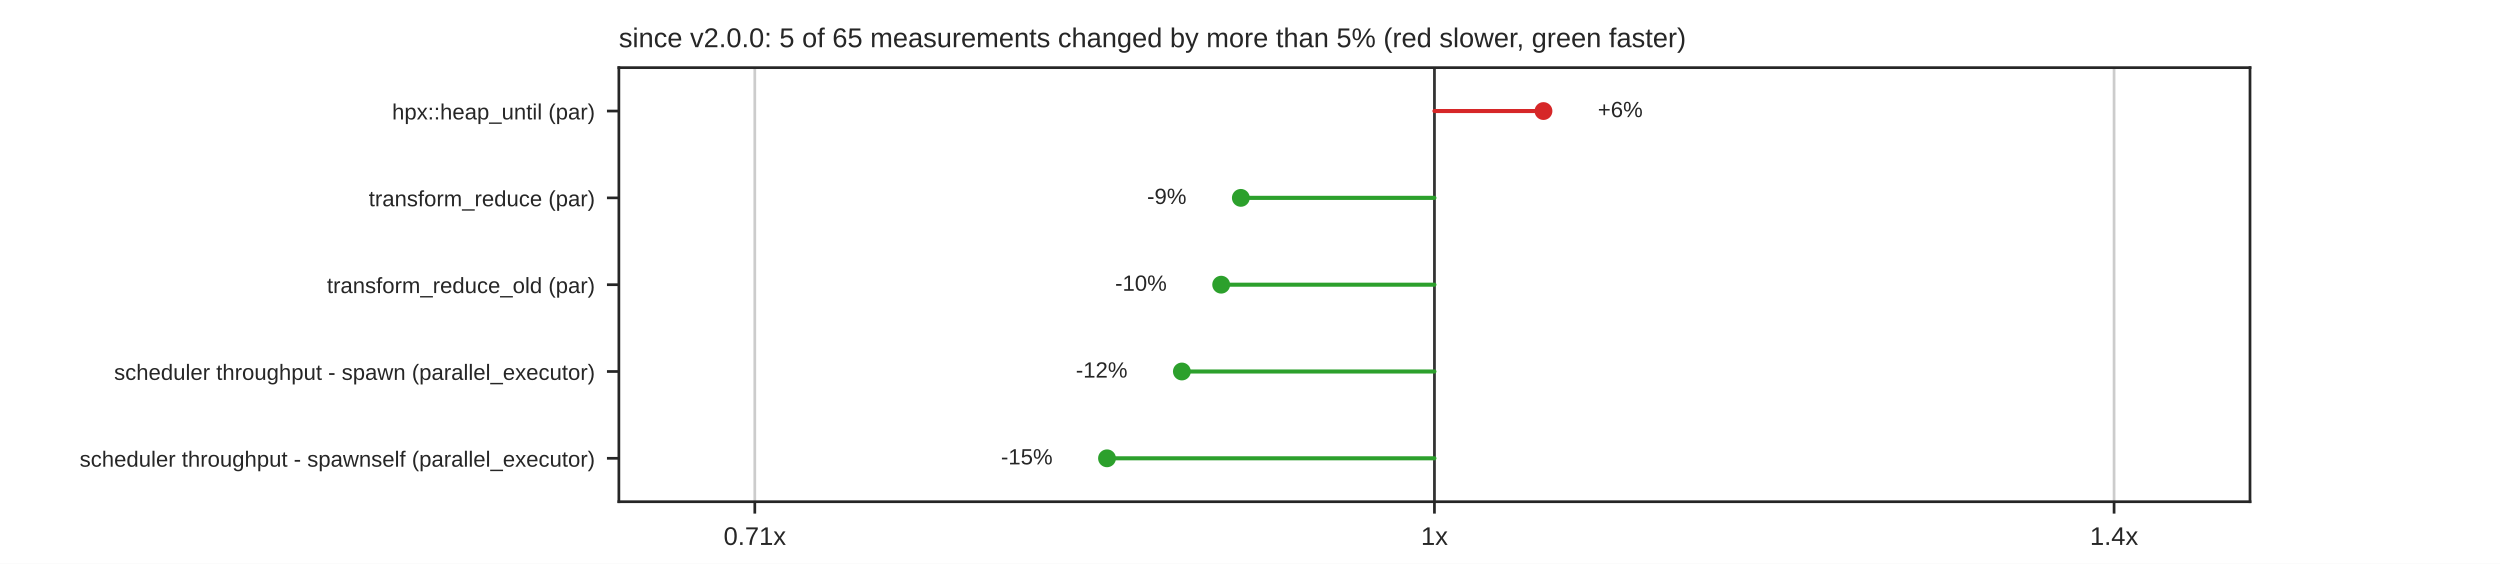
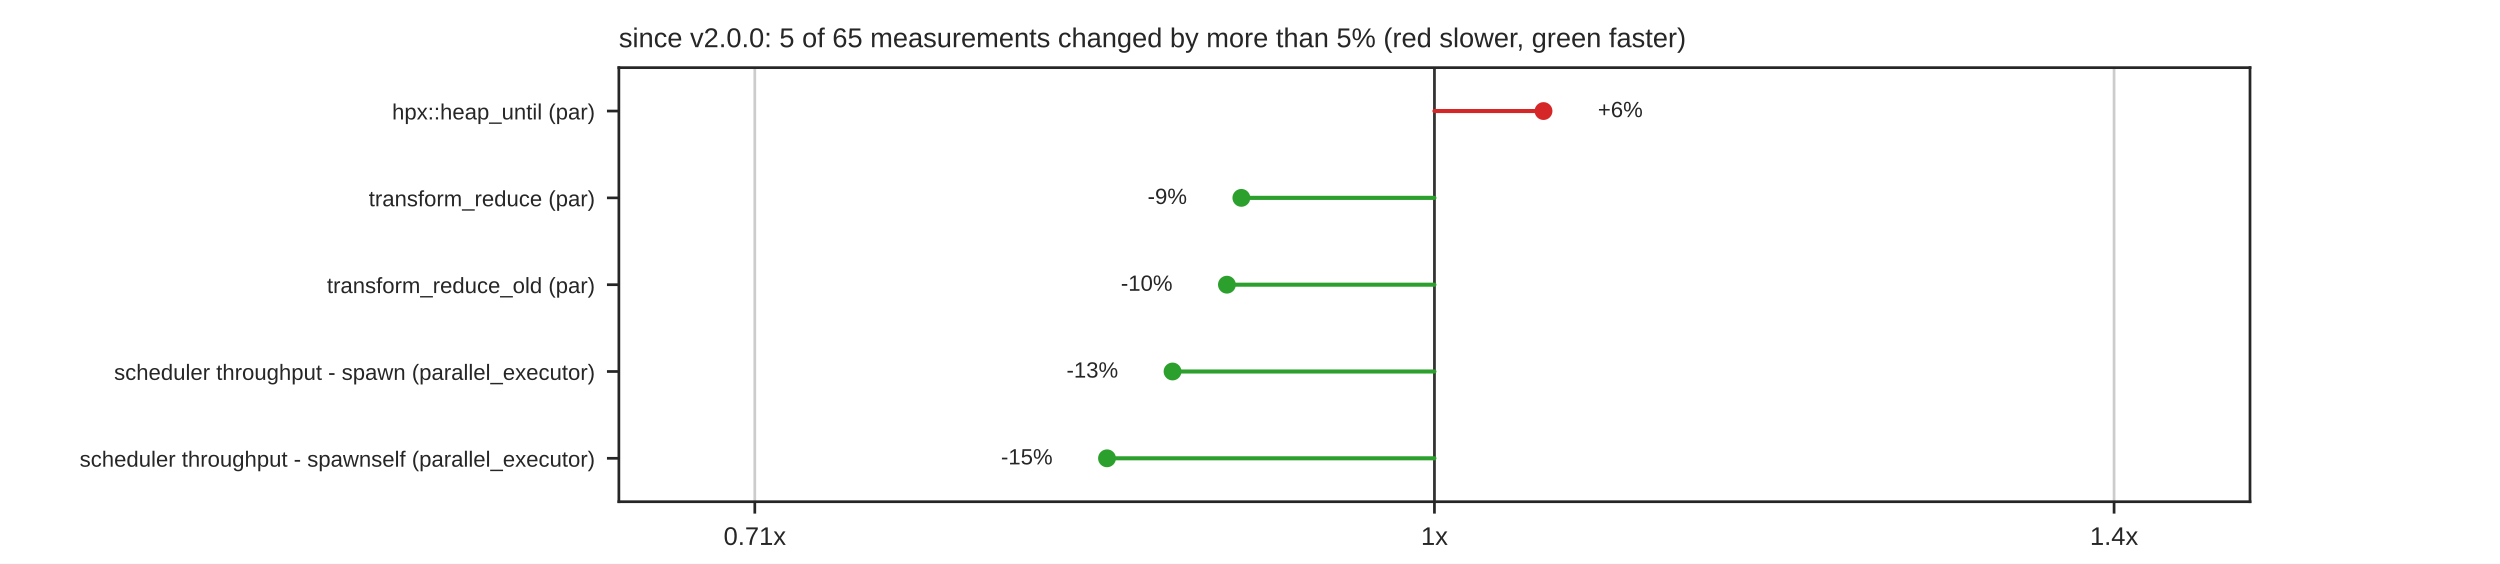
<svg xmlns="http://www.w3.org/2000/svg" xmlns:xlink="http://www.w3.org/1999/xlink" width="734.4pt" height="165.6pt" viewBox="0 0 734.4 165.6" version="1.1">
  <defs>
    <style type="text/css">*{stroke-linejoin: round; stroke-linecap: butt}</style>
  </defs>
  <g id="figure_1">
    <g id="patch_1">
      <path d="M 0 165.6  L 734.4 165.6  L 734.4 0  L 0 0  z " style="fill: #ffffff" />
    </g>
    <g id="axes_1">
      <g id="patch_2">
        <path d="M 181.8 147.384  L 660.96 147.384  L 660.96 19.872  L 181.8 19.872  z " style="fill: #ffffff" />
      </g>
      <g id="matplotlib.axis_1">
        <g id="xtick_1">
          <g id="line2d_1">
            <path d="M 221.73 147.384  L 221.73 19.872  " clip-path="url(#pb38192b940)" style="fill: none; stroke: #cccccc; stroke-width: 0.8; stroke-linecap: round" />
          </g>
          <g id="line2d_2">
            <defs>
              <path id="mdfc5214045" d="M 0 0  L 0 3.5  " style="stroke: #262626; stroke-width: 0.8" />
            </defs>
            <g>
              <use xlink:href="#mdfc5214045" x="221.73" y="147.384" style="fill: #262626; stroke: #262626; stroke-width: 0.8" />
            </g>
          </g>
          <g id="text_1">
            <text style="fill: #262626; font: 7.5px 'Arial', 'DejaVu Sans', 'Liberation Sans', 'Bitstream Vera Sans', sans-serif; text-anchor: middle" x="221.73" y="160.083" transform="rotate(-0 221.73 160.0828)">0.71x</text>
          </g>
        </g>
        <g id="xtick_2">
          <g id="line2d_3">
            <path d="M 421.38 147.384  L 421.38 19.872  " clip-path="url(#pb38192b940)" style="fill: none; stroke: #cccccc; stroke-width: 0.8; stroke-linecap: round" />
          </g>
          <g id="line2d_4">
            <g>
              <use xlink:href="#mdfc5214045" x="421.38" y="147.384" style="fill: #262626; stroke: #262626; stroke-width: 0.8" />
            </g>
          </g>
          <g id="text_2">
            <text style="fill: #262626; font: 7.5px 'Arial', 'DejaVu Sans', 'Liberation Sans', 'Bitstream Vera Sans', sans-serif; text-anchor: middle" x="421.38" y="160.083" transform="rotate(-0 421.38 160.0828)">1x</text>
          </g>
        </g>
        <g id="xtick_3">
          <g id="line2d_5">
            <path d="M 621.03 147.384  L 621.03 19.872  " clip-path="url(#pb38192b940)" style="fill: none; stroke: #cccccc; stroke-width: 0.8; stroke-linecap: round" />
          </g>
          <g id="line2d_6">
            <g>
              <use xlink:href="#mdfc5214045" x="621.03" y="147.384" style="fill: #262626; stroke: #262626; stroke-width: 0.8" />
            </g>
          </g>
          <g id="text_3">
            <text style="fill: #262626; font: 7.5px 'Arial', 'DejaVu Sans', 'Liberation Sans', 'Bitstream Vera Sans', sans-serif; text-anchor: middle" x="621.03" y="160.083" transform="rotate(-0 621.03 160.0828)">1.4x</text>
          </g>
        </g>
      </g>
      <g id="matplotlib.axis_2">
        <g id="ytick_1">
          <g id="line2d_7">
            <defs>
              <path id="m414165cd4d" d="M 0 0  L -3.5 0  " style="stroke: #262626; stroke-width: 0.8" />
            </defs>
            <g>
              <use xlink:href="#m414165cd4d" x="181.8" y="32.623" style="fill: #262626; stroke: #262626; stroke-width: 0.8" />
            </g>
          </g>
          <g id="text_4">
            <text style="fill: #262626; font: 6.5px 'Arial', 'DejaVu Sans', 'Liberation Sans', 'Bitstream Vera Sans', sans-serif; text-anchor: end" x="174.8" y="35.093" transform="rotate(-0 174.8 35.09269)">hpx::heap_until (par)</text>
          </g>
        </g>
        <g id="ytick_2">
          <g id="line2d_8">
            <g>
              <use xlink:href="#m414165cd4d" x="181.8" y="58.126" style="fill: #262626; stroke: #262626; stroke-width: 0.8" />
            </g>
          </g>
          <g id="text_5">
            <text style="fill: #262626; font: 6.5px 'Arial', 'DejaVu Sans', 'Liberation Sans', 'Bitstream Vera Sans', sans-serif; text-anchor: end" x="174.8" y="60.595" transform="rotate(-0 174.8 60.59509)">transform_reduce (par)</text>
          </g>
        </g>
        <g id="ytick_3">
          <g id="line2d_9">
            <g>
              <use xlink:href="#m414165cd4d" x="181.8" y="83.628" style="fill: #262626; stroke: #262626; stroke-width: 0.8" />
            </g>
          </g>
          <g id="text_6">
            <text style="fill: #262626; font: 6.5px 'Arial', 'DejaVu Sans', 'Liberation Sans', 'Bitstream Vera Sans', sans-serif; text-anchor: end" x="174.8" y="86.097" transform="rotate(-0 174.8 86.09749)">transform_reduce_old (par)</text>
          </g>
        </g>
        <g id="ytick_4">
          <g id="line2d_10">
            <g>
              <use xlink:href="#m414165cd4d" x="181.8" y="109.13" style="fill: #262626; stroke: #262626; stroke-width: 0.8" />
            </g>
          </g>
          <g id="text_7">
            <text style="fill: #262626; font: 6.5px 'Arial', 'DejaVu Sans', 'Liberation Sans', 'Bitstream Vera Sans', sans-serif; text-anchor: end" x="174.8" y="111.6" transform="rotate(-0 174.8 111.5999)">scheduler throughput - spawn (parallel_executor)</text>
          </g>
        </g>
        <g id="ytick_5">
          <g id="line2d_11">
            <g>
              <use xlink:href="#m414165cd4d" x="181.8" y="134.633" style="fill: #262626; stroke: #262626; stroke-width: 0.8" />
            </g>
          </g>
          <g id="text_8">
            <text style="fill: #262626; font: 6.5px 'Arial', 'DejaVu Sans', 'Liberation Sans', 'Bitstream Vera Sans', sans-serif; text-anchor: end" x="174.8" y="137.102" transform="rotate(-0 174.8 137.1023)">scheduler throughput - spawnself (parallel_executor)</text>
          </g>
        </g>
      </g>
      <g id="line2d_12">
        <path d="M 421.38 147.384  L 421.38 19.872  " clip-path="url(#pb38192b940)" style="fill: none; stroke: #333333; stroke-width: 0.8; stroke-linecap: round" />
      </g>
      <g id="line2d_13">
-         <path d="M 421.38 32.623  L 453.411 32.623  " clip-path="url(#pb38192b940)" style="fill: none; stroke: #d62728; stroke-width: 1.2; stroke-linecap: round" />
+         <path d="M 421.38 32.623  L 453.424 32.623  " clip-path="url(#pb38192b940)" style="fill: none; stroke: #d62728; stroke-width: 1.2; stroke-linecap: round" />
      </g>
      <g id="line2d_14">
-         <path d="M 421.38 58.126  L 364.508 58.126  " clip-path="url(#pb38192b940)" style="fill: none; stroke: #2ca02c; stroke-width: 1.2; stroke-linecap: round" />
+         <path d="M 421.38 58.126  L 364.661 58.126  " clip-path="url(#pb38192b940)" style="fill: none; stroke: #2ca02c; stroke-width: 1.2; stroke-linecap: round" />
      </g>
      <g id="line2d_15">
-         <path d="M 421.38 83.628  L 358.733 83.628  " clip-path="url(#pb38192b940)" style="fill: none; stroke: #2ca02c; stroke-width: 1.2; stroke-linecap: round" />
+         <path d="M 421.38 83.628  L 360.416 83.628  " clip-path="url(#pb38192b940)" style="fill: none; stroke: #2ca02c; stroke-width: 1.2; stroke-linecap: round" />
      </g>
      <g id="line2d_16">
-         <path d="M 421.38 109.13  L 347.188 109.13  " clip-path="url(#pb38192b940)" style="fill: none; stroke: #2ca02c; stroke-width: 1.2; stroke-linecap: round" />
+         <path d="M 421.38 109.13  L 344.447 109.13  " clip-path="url(#pb38192b940)" style="fill: none; stroke: #2ca02c; stroke-width: 1.2; stroke-linecap: round" />
      </g>
      <g id="line2d_17">
        <path d="M 421.38 134.633  L 325.195 134.633  " clip-path="url(#pb38192b940)" style="fill: none; stroke: #2ca02c; stroke-width: 1.2; stroke-linecap: round" />
      </g>
      <g id="patch_3">
        <path d="M 181.8 147.384  L 181.8 19.872  " style="fill: none; stroke: #262626; stroke-width: 0.8; stroke-linejoin: miter; stroke-linecap: square" />
      </g>
      <g id="patch_4">
        <path d="M 660.96 147.384  L 660.96 19.872  " style="fill: none; stroke: #262626; stroke-width: 0.8; stroke-linejoin: miter; stroke-linecap: square" />
      </g>
      <g id="patch_5">
        <path d="M 181.8 147.384  L 660.96 147.384  " style="fill: none; stroke: #262626; stroke-width: 0.8; stroke-linejoin: miter; stroke-linecap: square" />
      </g>
      <g id="patch_6">
        <path d="M 181.8 19.872  L 660.96 19.872  " style="fill: none; stroke: #262626; stroke-width: 0.8; stroke-linejoin: miter; stroke-linecap: square" />
      </g>
      <g id="PathCollection_1">
        <defs>
          <path id="m8968767a60" d="M 0 2.121  C 0.563 2.121 1.102 1.898 1.5 1.5  C 1.898 1.102 2.121 0.563 2.121 0  C 2.121 -0.563 1.898 -1.102 1.5 -1.5  C 1.102 -1.898 0.563 -2.121 0 -2.121  C -0.563 -2.121 -1.102 -1.898 -1.5 -1.5  C -1.898 -1.102 -2.121 -0.563 -2.121 0  C -2.121 0.563 -1.898 1.102 -1.5 1.5  C -1.102 1.898 -0.563 2.121 0 2.121  z " style="stroke: #d62728" />
        </defs>
        <g clip-path="url(#pb38192b940)">
-           <use xlink:href="#m8968767a60" x="453.411" y="32.623" style="fill: #d62728; stroke: #d62728" />
+           <use xlink:href="#m8968767a60" x="453.424" y="32.623" style="fill: #d62728; stroke: #d62728" />
        </g>
      </g>
      <g id="text_9">
-         <text style="fill: #262626; font: 6.5px 'Arial', 'DejaVu Sans', 'Liberation Sans', 'Bitstream Vera Sans', sans-serif; text-anchor: start" x="469.383" y="34.417" transform="rotate(-0 469.3826 34.41679)">+6%</text>
+         <text style="fill: #262626; font: 6.5px 'Arial', 'DejaVu Sans', 'Liberation Sans', 'Bitstream Vera Sans', sans-serif; text-anchor: start" x="469.396" y="34.417" transform="rotate(-0 469.3959 34.41679)">+6%</text>
      </g>
      <g id="PathCollection_2">
        <defs>
          <path id="m7978cd0e5a" d="M 0 2.121  C 0.563 2.121 1.102 1.898 1.5 1.5  C 1.898 1.102 2.121 0.563 2.121 0  C 2.121 -0.563 1.898 -1.102 1.5 -1.5  C 1.102 -1.898 0.563 -2.121 0 -2.121  C -0.563 -2.121 -1.102 -1.898 -1.5 -1.5  C -1.898 -1.102 -2.121 -0.563 -2.121 0  C -2.121 0.563 -1.898 1.102 -1.5 1.5  C -1.102 1.898 -0.563 2.121 0 2.121  z " style="stroke: #2ca02c" />
        </defs>
        <g clip-path="url(#pb38192b940)">
-           <use xlink:href="#m7978cd0e5a" x="364.508" y="58.126" style="fill: #2ca02c; stroke: #2ca02c" />
+           <use xlink:href="#m7978cd0e5a" x="364.661" y="58.126" style="fill: #2ca02c; stroke: #2ca02c" />
        </g>
      </g>
      <g id="text_10">
-         <text style="fill: #262626; font: 6.5px 'Arial', 'DejaVu Sans', 'Liberation Sans', 'Bitstream Vera Sans', sans-serif; text-anchor: end" x="348.536" y="59.919" transform="rotate(-0 348.5363 59.91919)">-9%</text>
+         <text style="fill: #262626; font: 6.5px 'Arial', 'DejaVu Sans', 'Liberation Sans', 'Bitstream Vera Sans', sans-serif; text-anchor: end" x="348.689" y="59.919" transform="rotate(-0 348.6889 59.91919)">-9%</text>
      </g>
      <g id="PathCollection_3">
        <g clip-path="url(#pb38192b940)">
-           <use xlink:href="#m7978cd0e5a" x="358.733" y="83.628" style="fill: #2ca02c; stroke: #2ca02c" />
+           <use xlink:href="#m7978cd0e5a" x="360.416" y="83.628" style="fill: #2ca02c; stroke: #2ca02c" />
        </g>
      </g>
      <g id="text_11">
-         <text style="fill: #262626; font: 6.5px 'Arial', 'DejaVu Sans', 'Liberation Sans', 'Bitstream Vera Sans', sans-serif; text-anchor: end" x="342.761" y="85.422" transform="rotate(-0 342.7608 85.42159)">-10%</text>
+         <text style="fill: #262626; font: 6.5px 'Arial', 'DejaVu Sans', 'Liberation Sans', 'Bitstream Vera Sans', sans-serif; text-anchor: end" x="344.444" y="85.422" transform="rotate(-0 344.4439 85.42159)">-10%</text>
      </g>
      <g id="PathCollection_4">
        <g clip-path="url(#pb38192b940)">
-           <use xlink:href="#m7978cd0e5a" x="347.188" y="109.13" style="fill: #2ca02c; stroke: #2ca02c" />
+           <use xlink:href="#m7978cd0e5a" x="344.447" y="109.13" style="fill: #2ca02c; stroke: #2ca02c" />
        </g>
      </g>
      <g id="text_12">
-         <text style="fill: #262626; font: 6.5px 'Arial', 'DejaVu Sans', 'Liberation Sans', 'Bitstream Vera Sans', sans-serif; text-anchor: end" x="331.216" y="110.924" transform="rotate(-0 331.2164 110.924)">-12%</text>
+         <text style="fill: #262626; font: 6.5px 'Arial', 'DejaVu Sans', 'Liberation Sans', 'Bitstream Vera Sans', sans-serif; text-anchor: end" x="328.475" y="110.924" transform="rotate(-0 328.4747 110.924)">-13%</text>
      </g>
      <g id="PathCollection_5">
        <g clip-path="url(#pb38192b940)">
          <use xlink:href="#m7978cd0e5a" x="325.195" y="134.633" style="fill: #2ca02c; stroke: #2ca02c" />
        </g>
      </g>
      <g id="text_13">
        <text style="fill: #262626; font: 6.5px 'Arial', 'DejaVu Sans', 'Liberation Sans', 'Bitstream Vera Sans', sans-serif; text-anchor: end" x="309.223" y="136.426" transform="rotate(-0 309.2232 136.4264)">-15%</text>
      </g>
      <g id="text_14">
        <text style="fill: #262626; font: 8px 'Arial', 'DejaVu Sans', 'Liberation Sans', 'Bitstream Vera Sans', sans-serif; text-anchor: start" x="181.8" y="13.872" transform="rotate(-0 181.8 13.872)">since v2.0.0: 5 of 65 measurements changed by more than 5% (red slower, green faster)</text>
      </g>
    </g>
  </g>
  <defs>
    <clipPath id="pb38192b940">
      <rect x="181.8" y="19.872" width="479.16" height="127.512" />
    </clipPath>
  </defs>
</svg>
